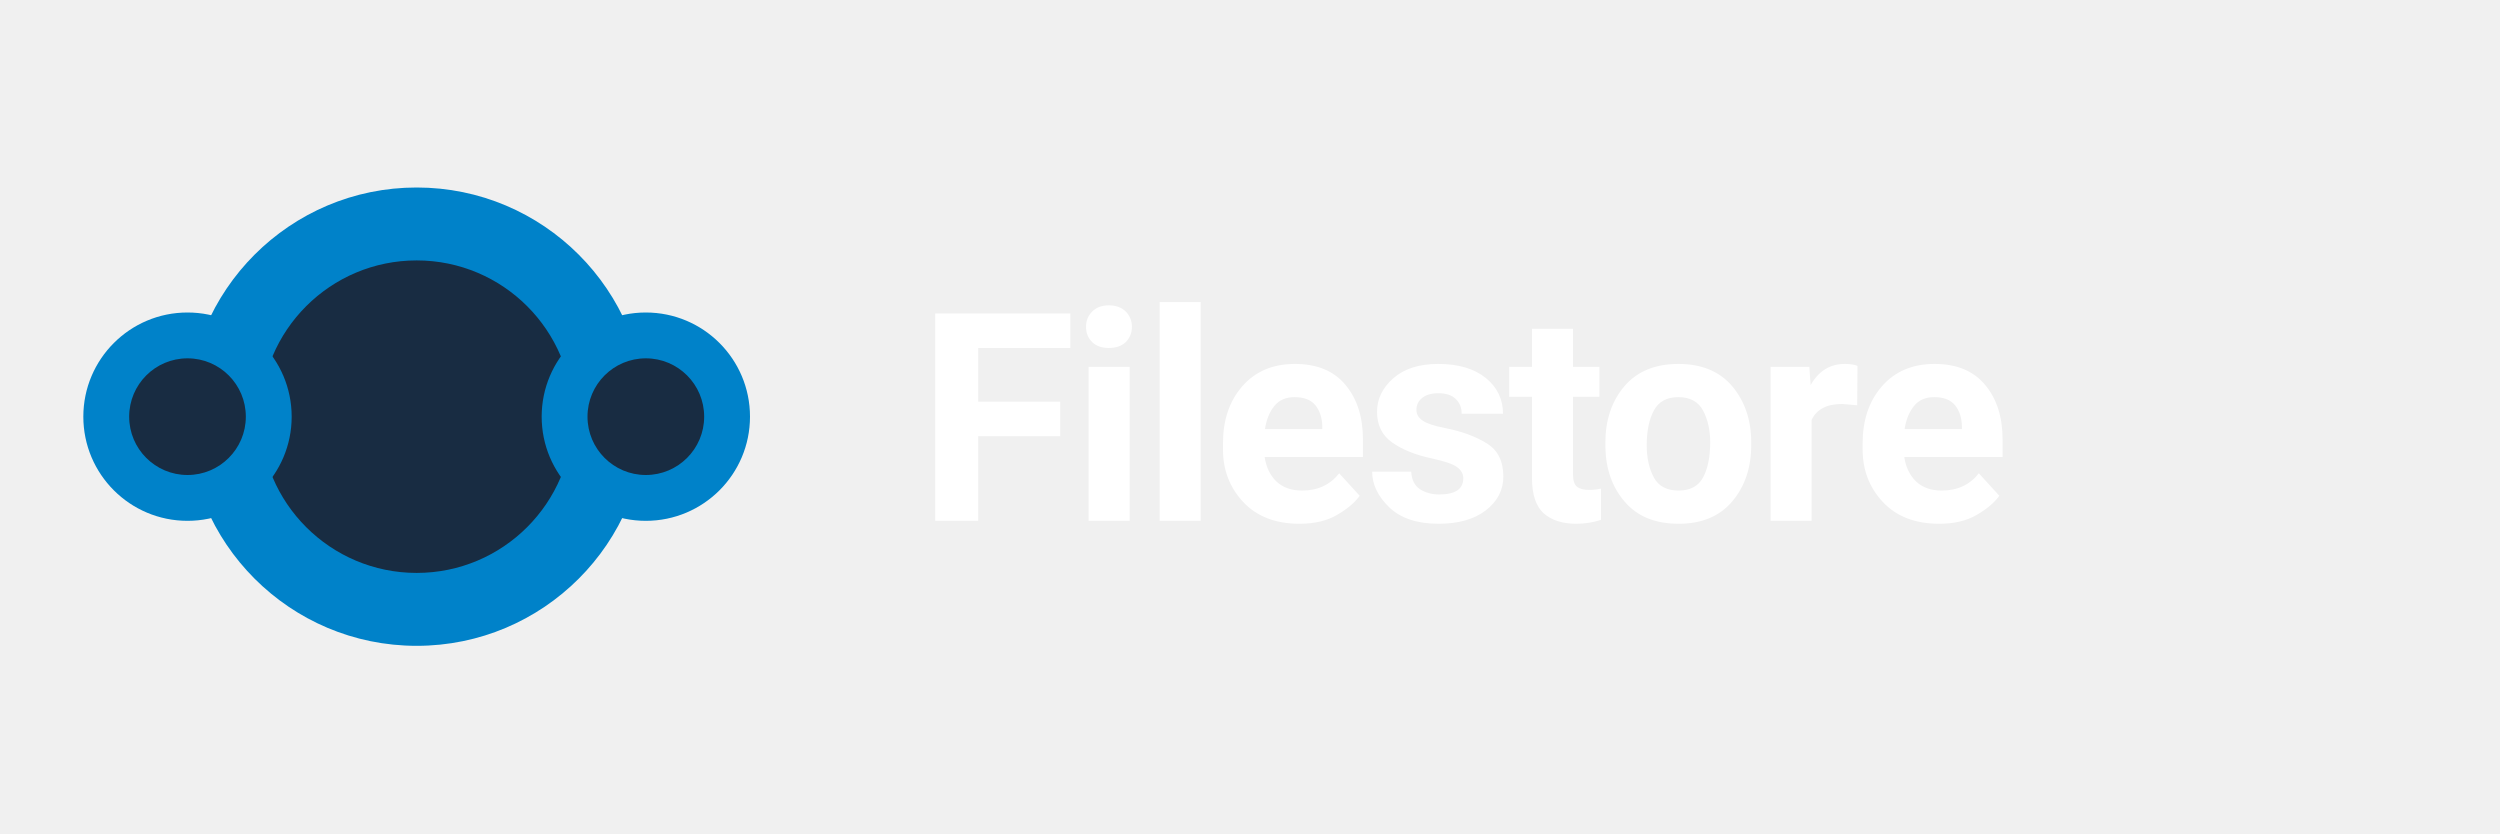
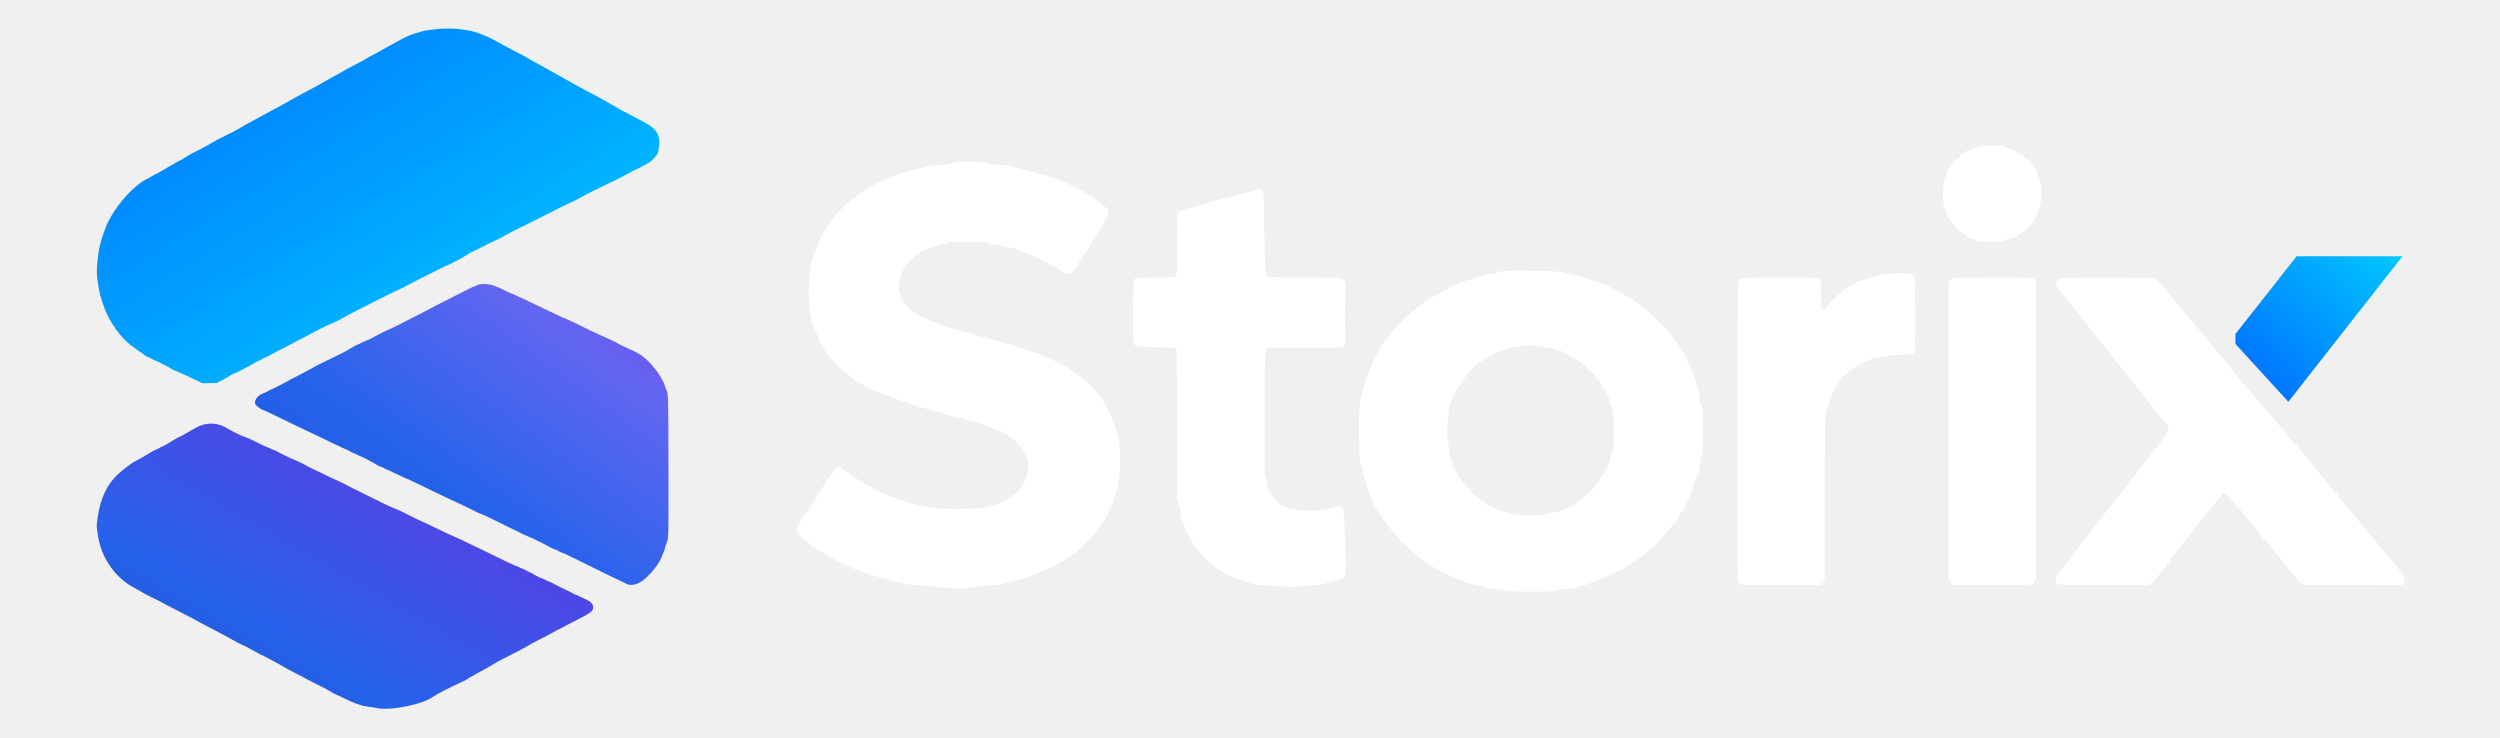
- <svg xmlns="http://www.w3.org/2000/svg" viewBox="0 0 120 40" width="120" height="40" fill="none">
-   <circle cx="20" cy="20" r="11" fill="#0082c9" />
-   <circle cx="20" cy="20" r="7.5" fill="#182c42" />
-   <circle cx="9" cy="20" r="5" fill="#0082c9" />
-   <circle cx="9" cy="20" r="2.8" fill="#182c42" />
-   <circle cx="31" cy="20" r="5" fill="#0082c9" />
-   <circle cx="31" cy="20" r="2.8" fill="#182c42" />
-   <text x="44" y="25" font-family="-apple-system, BlinkMacSystemFont, 'Segoe UI', Roboto, Helvetica, Arial, sans-serif" font-size="14" font-weight="700" fill="#ffffff" letter-spacing="-0.3">Filestore</text>
+ <svg xmlns="http://www.w3.org/2000/svg" viewBox="0 0 756 223" width="756" height="223" fill="none">
+   <defs>
+     <linearGradient id="storix_grad_top" x1="0%" y1="100%" x2="100%" y2="0%">
+       <stop offset="0%" stop-color="#0072FF" />
+       <stop offset="50%" stop-color="#00A3FF" />
+       <stop offset="100%" stop-color="#00D2FF" />
+     </linearGradient>
+     <linearGradient id="storix_grad_mid" x1="0%" y1="0%" x2="100%" y2="100%">
+       <stop offset="0%" stop-color="#1D4ED8" />
+       <stop offset="40%" stop-color="#2563EB" />
+       <stop offset="80%" stop-color="#6366F1" />
+       <stop offset="100%" stop-color="#7C3AED" />
+     </linearGradient>
+     <linearGradient id="storix_grad_bot" x1="0%" y1="0%" x2="100%" y2="100%">
+       <stop offset="0%" stop-color="#1E40AF" />
+       <stop offset="30%" stop-color="#2563EB" />
+       <stop offset="70%" stop-color="#4F46E5" />
+       <stop offset="100%" stop-color="#7C3AED" />
+     </linearGradient>
+     <linearGradient id="storix_grad_accent" x1="0%" y1="100%" x2="100%" y2="0%">
+       <stop offset="0%" stop-color="#0066FF" />
+       <stop offset="100%" stop-color="#00C8FF" />
+     </linearGradient>
+   </defs>
+   <g transform="translate(0, 223) scale(0.0125, -0.0125)">
+     <path id="icon-mid" fill="url(#storix_grad_mid)" d="M11597 10960 c-20 -5 -58 -20 -85 -33 -26 -14 -65 -30 -86 -37 -21 -7 -91 -40 -155 -74 -64 -34 -262 -135 -441 -224 -179 -88 -361 -182 -405 -208 -44 -25 -208 -111 -365 -190 -157 -79 -348 -176 -425 -216 -77 -40 -183 -91 -235 -113 -108 -46 -206 -95 -370 -185 -63 -34 -139 -71 -169 -81 -30 -10 -75 -31 -100 -45 -25 -14 -70 -35 -100 -45 -29 -10 -92 -43 -140 -73 -47 -30 -113 -68 -146 -85 -33 -18 -71 -38 -85 -46 -14 -9 -50 -26 -80 -39 -30 -14 -66 -32 -80 -40 -14 -8 -106 -54 -205 -101 -99 -47 -193 -93 -210 -102 -16 -9 -62 -33 -101 -53 -39 -20 -84 -46 -100 -57 -16 -11 -150 -82 -299 -158 -148 -75 -281 -145 -295 -155 -35 -25 -361 -190 -375 -190 -6 0 -36 -15 -67 -34 -31 -18 -78 -41 -104 -50 -144 -49 -241 -184 -194 -271 14 -25 142 -125 161 -125 20 0 295 -130 804 -380 132 -65 287 -139 345 -165 106 -48 289 -135 565 -270 176 -86 328 -155 341 -155 5 0 38 -18 73 -40 36 -21 79 -42 95 -46 17 -3 48 -17 70 -31 21 -14 64 -34 94 -44 31 -11 67 -27 80 -35 14 -9 82 -46 151 -82 69 -35 144 -77 166 -93 22 -15 60 -33 85 -39 25 -7 65 -24 90 -40 25 -15 56 -31 70 -35 14 -4 88 -37 165 -75 179 -87 339 -160 351 -160 5 0 103 -47 219 -104 194 -96 301 -147 495 -239 41 -19 127 -61 190 -92 63 -31 142 -67 175 -80 33 -13 139 -62 235 -110 339 -168 395 -195 445 -211 48 -15 234 -105 830 -400 148 -74 275 -134 281 -134 26 0 438 -201 547 -266 39 -24 88 -46 107 -50 19 -3 65 -24 101 -45 36 -21 72 -39 81 -39 8 0 41 -13 74 -29 32 -16 109 -52 169 -80 115 -54 160 -77 210 -104 17 -9 50 -25 75 -36 25 -11 61 -29 80 -40 19 -11 116 -59 215 -106 99 -48 194 -94 210 -102 66 -35 108 -55 285 -138 102 -47 208 -98 235 -113 90 -49 204 -41 325 23 187 98 468 425 540 630 10 28 27 70 39 93 12 23 28 72 37 109 8 36 26 93 40 125 49 118 49 110 46 1858 -3 1693 -5 1757 -46 1838 -13 26 -32 75 -41 107 -70 242 -407 660 -623 772 -34 17 -80 43 -104 56 -24 14 -59 30 -79 36 -34 11 -382 184 -404 201 -12 9 -186 89 -405 186 -85 38 -273 128 -417 201 -145 73 -293 143 -331 157 -77 28 -300 131 -582 268 -107 53 -251 121 -320 153 -69 31 -138 65 -155 75 -16 10 -57 28 -89 41 -33 12 -73 30 -90 40 -17 10 -60 29 -96 42 -36 13 -117 50 -180 82 -63 32 -137 66 -165 76 -27 10 -79 30 -115 45 -72 30 -256 43 -333 24z" />
+     <path id="icon-bot" fill="url(#storix_grad_bot)" d="M4945 7574 c-75 -15 -177 -61 -320 -146 -157 -94 -249 -144 -295 -162 -43 -17 -70 -32 -265 -153 -49 -31 -112 -65 -139 -75 -28 -11 -62 -28 -78 -39 -15 -11 -51 -28 -81 -38 -29 -10 -83 -38 -119 -62 -58 -39 -248 -149 -432 -249 -63 -35 -274 -200 -375 -295 -251 -235 -413 -581 -476 -1017 -34 -240 -34 -237 14 -508 94 -525 431 -988 893 -1224 37 -18 80 -43 95 -53 46 -32 284 -160 338 -181 59 -24 221 -108 360 -186 55 -31 219 -116 365 -189 146 -73 308 -158 360 -189 52 -30 154 -85 225 -120 107 -54 360 -189 550 -293 204 -113 271 -148 317 -166 29 -11 58 -25 64 -30 6 -5 74 -41 150 -80 76 -39 151 -80 166 -90 15 -11 45 -26 68 -34 23 -8 54 -24 70 -35 16 -11 53 -31 82 -44 29 -13 94 -46 143 -73 84 -47 121 -68 310 -176 39 -22 156 -84 261 -138 106 -53 209 -108 230 -121 22 -13 145 -76 274 -140 129 -64 267 -137 305 -162 39 -25 74 -46 79 -46 5 0 105 -47 222 -104 117 -58 239 -113 271 -122 32 -9 91 -30 131 -46 51 -20 109 -33 195 -43 67 -8 165 -24 217 -35 323 -72 1128 94 1365 280 45 36 489 267 545 285 14 4 58 25 98 46 41 22 79 39 86 39 7 0 31 13 52 28 34 25 75 48 274 161 25 13 68 37 95 51 118 63 327 183 367 211 17 12 145 80 287 150 141 71 301 155 356 186 55 31 129 72 165 91 36 19 76 42 90 52 14 10 70 39 125 66 129 62 412 212 446 235 15 10 154 83 310 162 533 269 569 295 569 398 0 81 -69 148 -214 206 -34 14 -88 40 -121 58 -33 18 -73 36 -89 39 -17 4 -41 15 -55 25 -14 10 -73 40 -131 68 -58 28 -159 77 -225 108 -66 32 -130 66 -143 76 -13 10 -47 25 -75 35 -29 9 -80 32 -115 51 -35 18 -70 33 -78 33 -15 0 -185 87 -234 120 -14 9 -45 25 -70 34 -25 10 -65 30 -90 46 -25 16 -58 32 -75 35 -16 4 -53 20 -81 35 -28 16 -73 35 -101 43 -28 8 -153 66 -279 127 -481 236 -690 337 -724 351 -19 7 -95 44 -170 82 -74 38 -171 84 -215 102 -145 61 -307 135 -550 255 -132 65 -276 133 -320 151 -44 18 -145 66 -225 107 -268 137 -340 171 -418 198 -67 22 -470 216 -787 377 -55 28 -122 62 -150 75 -27 13 -66 32 -85 42 -19 11 -69 36 -110 58 -41 21 -88 46 -105 55 -16 9 -77 37 -135 62 -141 63 -284 130 -375 178 -38 19 -186 90 -245 116 -40 18 -172 87 -225 118 -37 21 -210 101 -235 109 -37 10 -365 169 -397 192 -16 10 -52 27 -82 37 -30 10 -68 26 -85 36 -17 10 -63 29 -102 43 -38 14 -151 68 -250 119 -98 52 -201 99 -229 106 -27 7 -84 28 -125 48 -41 19 -106 50 -145 68 -38 19 -113 59 -165 91 -196 118 -364 150 -575 108z" />
+     <path id="icon-top" fill="url(#storix_grad_top)" d="M10590 17139 c-30 -4 -118 -15 -195 -24 -91 -11 -170 -26 -225 -45 -47 -16 -105 -34 -130 -40 -76 -19 -220 -80 -325 -138 -55 -30 -194 -106 -310 -169 -115 -63 -255 -141 -310 -173 -55 -33 -115 -65 -134 -71 -19 -6 -64 -31 -99 -55 -36 -24 -106 -64 -156 -89 -50 -25 -127 -65 -171 -90 -44 -24 -105 -56 -135 -70 -30 -15 -67 -36 -83 -47 -30 -22 -273 -157 -347 -194 -25 -12 -106 -59 -180 -104 -74 -44 -205 -115 -290 -158 -85 -42 -245 -128 -355 -191 -238 -136 -332 -188 -610 -336 -115 -62 -244 -131 -285 -155 -41 -23 -124 -68 -185 -100 -60 -31 -173 -95 -250 -141 -135 -81 -198 -114 -480 -250 -71 -35 -167 -87 -213 -116 -45 -30 -129 -76 -185 -104 -56 -28 -113 -58 -127 -66 -14 -8 -54 -28 -90 -45 -70 -33 -130 -67 -286 -165 -56 -35 -117 -68 -135 -75 -19 -6 -50 -23 -69 -38 -19 -15 -53 -35 -75 -44 -22 -10 -62 -32 -90 -50 -71 -47 -319 -186 -332 -186 -6 0 -35 -16 -64 -36 -30 -20 -69 -43 -88 -51 -296 -126 -719 -577 -940 -1004 -117 -224 -240 -610 -260 -816 -6 -59 -16 -135 -21 -168 -20 -120 -23 -333 -6 -437 9 -54 23 -146 31 -205 15 -105 68 -310 107 -408 10 -27 32 -86 48 -130 108 -299 384 -685 613 -857 140 -106 200 -149 283 -203 45 -30 85 -59 89 -64 3 -5 31 -19 63 -31 31 -12 77 -34 102 -50 25 -16 59 -32 75 -36 26 -7 111 -48 307 -151 31 -17 69 -40 84 -52 15 -11 49 -28 77 -36 27 -8 66 -24 86 -36 20 -12 59 -29 86 -39 28 -10 150 -66 272 -125 l222 -107 173 4 173 3 90 47 c50 25 139 76 199 112 60 36 114 66 120 66 18 0 183 81 321 158 44 25 103 57 131 72 28 15 64 36 80 47 16 11 45 25 65 32 20 6 58 25 85 42 26 17 67 37 90 44 24 7 55 22 71 33 16 11 127 71 248 133 254 130 329 170 440 229 44 24 148 78 230 120 187 97 307 160 320 170 15 11 376 177 405 185 24 8 125 62 242 132 123 73 1361 693 1383 693 6 0 36 16 68 35 47 29 390 204 588 301 24 12 121 61 214 108 94 48 191 93 217 101 26 7 67 27 90 43 24 16 59 34 78 41 30 10 107 54 320 181 68 40 80 47 140 74 30 14 66 32 80 40 36 23 535 266 544 266 4 0 33 15 64 34 134 79 267 150 417 220 88 41 248 120 355 176 107 55 249 126 315 157 66 31 154 75 195 99 41 24 140 73 220 109 177 80 351 168 487 246 57 33 212 111 345 175 395 188 548 264 643 319 50 28 135 73 190 99 343 164 410 207 509 323 71 83 74 89 100 253 39 242 -48 414 -274 543 -182 104 -250 141 -395 214 -82 42 -181 94 -220 116 -237 136 -515 293 -625 352 -58 31 -166 89 -240 127 -74 39 -166 89 -205 111 -83 48 -223 125 -317 176 -92 49 -200 110 -278 156 -80 47 -205 117 -285 160 -164 88 -334 183 -361 202 -16 11 -51 32 -79 45 -98 48 -341 176 -425 223 -47 27 -116 65 -155 85 -38 20 -115 62 -170 92 -171 94 -474 202 -601 214 -38 3 -111 15 -163 25 -101 20 -447 25 -561 8z" />
+     <path id="text-body" fill="#FFFFFF" fill-rule="evenodd" d="M47896 14309 c-22 -5 -54 -18 -72 -30 -18 -11 -65 -27 -105 -35 -200 -42 -544 -362 -614 -572 -9 -26 -28 -76 -42 -112 -71 -179 -81 -596 -19 -766 77 -209 154 -332 301 -479 87 -87 131 -123 273 -217 15 -10 48 -22 75 -28 27 -5 79 -25 115 -43 l67 -32 241 -3 c263 -4 325 3 412 44 31 15 84 30 119 34 123 16 393 205 508 358 421 560 246 1439 -345 1737 -30 15 -67 36 -82 47 -15 10 -56 24 -90 29 -35 6 -92 24 -128 42 l-65 32 -255 2 c-140 1 -273 -3 -294 -8z M23150 13919 c-30 -4 -91 -20 -135 -34 -81 -27 -117 -30 -505 -48 -55 -3 -91 -11 -135 -30 -32 -15 -101 -34 -154 -43 -53 -8 -121 -26 -151 -40 -30 -13 -92 -30 -137 -38 -49 -9 -99 -25 -127 -41 -27 -16 -72 -30 -113 -36 -46 -6 -84 -19 -116 -39 -26 -16 -74 -37 -105 -46 -31 -9 -78 -29 -103 -45 -25 -16 -50 -29 -55 -29 -5 0 -47 -20 -94 -43 -47 -24 -94 -46 -105 -50 -11 -3 -58 -31 -105 -61 -47 -31 -98 -64 -114 -73 -37 -24 -170 -120 -287 -210 -204 -155 -501 -479 -609 -663 -18 -30 -40 -66 -50 -80 -10 -14 -46 -86 -79 -160 -34 -74 -72 -155 -85 -180 -13 -25 -31 -70 -41 -100 -10 -30 -28 -75 -40 -100 -13 -25 -28 -72 -35 -105 -6 -33 -27 -109 -47 -170 -73 -231 -73 -1105 2 -1313 13 -37 31 -98 40 -137 9 -38 29 -99 45 -135 16 -36 52 -121 81 -190 101 -247 211 -410 415 -621 189 -195 198 -203 364 -324 74 -53 146 -107 160 -120 22 -19 62 -43 185 -107 98 -52 191 -94 293 -134 65 -24 153 -60 197 -78 44 -19 107 -42 140 -51 33 -10 76 -25 95 -35 55 -28 379 -147 445 -164 33 -8 87 -25 120 -36 33 -12 173 -50 310 -85 291 -75 414 -111 507 -148 36 -15 102 -32 145 -37 43 -6 116 -24 163 -40 47 -15 112 -32 145 -35 33 -4 94 -20 135 -35 41 -15 111 -40 155 -55 170 -57 245 -85 286 -106 24 -12 68 -30 99 -40 137 -45 373 -210 515 -360 307 -326 270 -832 -83 -1146 -90 -81 -168 -138 -206 -153 -15 -5 -47 -24 -72 -41 -24 -16 -68 -38 -98 -48 -29 -11 -66 -26 -83 -35 -17 -8 -72 -24 -121 -35 -50 -11 -122 -29 -159 -41 -188 -59 -1163 -59 -1383 -1 -41 11 -122 28 -180 37 -58 9 -131 27 -162 39 -31 13 -90 31 -130 40 -40 9 -103 29 -139 46 -37 16 -97 33 -133 38 -37 5 -94 23 -129 40 -34 16 -75 33 -92 37 -35 8 -372 179 -396 200 -9 8 -42 25 -75 38 -60 24 -152 75 -214 120 -19 14 -71 48 -115 75 -44 27 -96 62 -115 78 -153 129 -284 198 -331 175 -32 -16 -288 -376 -361 -508 -37 -66 -204 -322 -318 -487 -244 -351 -300 -449 -300 -520 0 -73 21 -107 106 -168 94 -67 171 -126 265 -203 40 -33 95 -73 123 -90 28 -18 69 -43 91 -57 97 -62 255 -155 310 -182 33 -16 71 -38 84 -48 13 -11 40 -23 61 -29 20 -5 57 -23 81 -40 24 -17 69 -37 99 -46 30 -9 73 -27 95 -39 22 -13 58 -28 80 -35 22 -7 63 -25 91 -41 28 -16 83 -35 123 -44 40 -8 92 -27 116 -41 29 -17 74 -30 133 -39 50 -7 113 -25 144 -39 30 -14 88 -32 130 -40 42 -8 89 -21 105 -29 43 -23 98 -35 213 -47 69 -8 124 -20 165 -37 52 -22 82 -27 220 -34 313 -17 442 -29 560 -54 152 -32 731 -38 860 -9 138 31 253 44 460 55 197 10 214 12 285 40 45 18 109 34 159 40 47 5 123 23 170 39 47 15 117 34 155 40 38 6 94 24 125 39 31 16 70 32 87 35 18 4 53 20 78 36 25 16 72 37 103 46 32 9 74 27 93 39 19 12 60 30 90 40 30 9 71 27 90 39 19 11 57 30 85 41 83 33 258 139 407 245 35 25 86 59 113 75 66 38 390 362 495 495 676 855 775 2122 239 3054 -134 234 -400 548 -542 643 -40 26 -88 62 -107 79 -36 31 -155 111 -200 134 -14 7 -44 30 -67 51 -25 23 -53 39 -66 39 -13 0 -44 15 -68 33 -24 18 -60 39 -79 47 -19 7 -51 24 -70 37 -19 12 -57 30 -84 39 -27 9 -64 26 -83 36 -18 11 -60 28 -94 38 -34 10 -78 30 -98 44 -20 14 -59 30 -87 35 -27 5 -83 26 -124 45 -41 20 -86 36 -100 36 -14 0 -52 12 -85 26 -33 14 -94 36 -135 49 -41 12 -96 32 -122 43 -26 11 -80 25 -120 31 -42 6 -102 23 -139 40 -36 17 -105 37 -157 46 -52 9 -115 24 -142 35 -27 10 -86 26 -132 35 -88 18 -270 71 -378 111 -36 13 -108 31 -160 40 -52 9 -120 25 -150 36 -64 22 -126 41 -192 56 -50 12 -288 97 -373 133 -27 12 -107 45 -176 73 -523 215 -756 561 -665 986 50 231 337 573 553 659 17 7 46 24 65 37 18 14 64 34 103 45 38 12 86 30 106 40 20 10 81 25 135 34 55 9 135 28 179 43 l80 27 420 -1 420 0 97 -27 c53 -15 152 -33 220 -42 81 -9 144 -23 185 -40 34 -14 95 -30 135 -35 85 -10 99 -15 151 -47 21 -14 73 -31 114 -39 42 -8 99 -27 127 -43 28 -16 67 -32 86 -36 35 -7 143 -62 230 -116 25 -15 70 -37 102 -49 31 -11 61 -27 68 -35 7 -8 37 -24 67 -35 59 -22 146 -72 289 -168 170 -113 259 -70 389 188 10 19 33 52 51 73 19 20 34 41 34 47 0 11 86 147 111 175 10 11 29 41 42 65 71 130 112 197 192 315 89 130 136 209 205 340 20 39 46 86 57 105 85 140 33 226 -256 424 -47 32 -95 66 -106 76 -19 17 -91 61 -193 117 -24 13 -58 34 -75 47 -18 14 -55 33 -84 44 -28 11 -64 29 -79 41 -15 12 -52 29 -83 37 -31 9 -78 29 -106 44 -27 16 -70 33 -95 40 -25 6 -64 23 -87 36 -23 13 -73 31 -112 39 -39 8 -89 26 -111 40 -44 28 -105 44 -165 45 -24 0 -67 13 -105 31 -39 19 -101 37 -154 46 -49 7 -115 25 -147 39 -32 13 -93 29 -136 35 -43 6 -109 25 -148 42 -67 29 -79 31 -305 43 -190 11 -254 18 -335 39 -160 41 -574 60 -745 34z M30394 13249 c-35 -18 -99 -38 -157 -50 -54 -11 -119 -28 -145 -38 -26 -10 -82 -23 -126 -30 -43 -6 -111 -23 -151 -36 -41 -14 -115 -32 -166 -41 -50 -8 -122 -27 -158 -43 -38 -17 -101 -34 -148 -40 -50 -6 -102 -21 -133 -36 -27 -14 -87 -34 -132 -45 -46 -10 -110 -28 -142 -40 -33 -11 -89 -25 -124 -30 -35 -6 -103 -26 -151 -45 -48 -18 -99 -37 -113 -40 -74 -19 -77 -46 -71 -733 3 -295 1 -602 -4 -681 -13 -208 42 -187 -514 -193 -490 -6 -496 -7 -529 -60 -24 -40 -32 -1449 -9 -1519 33 -97 28 -96 550 -111 449 -12 454 -12 477 -35 26 -26 24 170 26 -2158 l2 -1490 28 -75 c42 -115 45 -126 54 -255 8 -109 12 -125 40 -170 17 -27 35 -76 41 -107 6 -31 21 -79 35 -107 14 -27 32 -67 39 -88 7 -22 43 -84 79 -139 36 -54 73 -114 83 -133 108 -210 477 -564 720 -693 148 -78 295 -143 343 -152 18 -3 63 -19 101 -35 37 -17 87 -33 112 -37 24 -4 83 -22 130 -40 84 -32 90 -33 325 -44 131 -6 304 -18 384 -26 183 -19 306 -19 441 0 59 8 204 20 322 26 224 12 242 14 318 49 25 11 79 25 120 32 40 6 105 24 143 40 37 16 75 29 85 29 154 2 160 75 106 1290 -23 506 -32 523 -243 450 -48 -16 -127 -34 -177 -40 -49 -6 -126 -18 -170 -28 -124 -26 -461 -24 -570 5 -44 12 -111 24 -148 28 -176 18 -420 213 -492 394 -12 31 -33 73 -47 93 -21 31 -27 54 -33 135 -4 55 -17 131 -31 173 l-23 75 4 1395 c5 1554 5 1561 46 1602 l27 28 314 1 c172 0 570 0 885 -1 627 -2 616 -2 647 58 34 65 36 101 26 467 -7 258 -7 450 2 677 13 363 9 399 -56 456 l-33 29 -279 6 c-153 4 -549 7 -879 7 -650 0 -627 -2 -656 53 -33 60 -44 342 -57 1417 -8 644 -8 637 -76 665 -46 20 -45 20 -112 -16z M36365 11280 c-49 -4 -103 -17 -140 -33 -68 -28 -93 -34 -221 -46 -58 -6 -113 -19 -151 -35 -33 -14 -92 -32 -130 -40 -38 -8 -97 -26 -132 -41 -35 -14 -88 -31 -119 -36 -32 -6 -82 -23 -112 -38 -30 -16 -82 -36 -115 -46 -33 -9 -71 -25 -85 -34 -14 -10 -113 -64 -220 -121 -107 -57 -224 -120 -260 -141 -36 -21 -87 -51 -114 -66 -58 -33 -212 -147 -316 -233 -41 -34 -97 -79 -125 -102 -195 -157 -509 -500 -631 -689 -26 -41 -63 -98 -83 -128 -36 -54 -72 -120 -129 -236 -16 -33 -41 -78 -56 -99 -14 -22 -26 -53 -26 -70 0 -19 -13 -53 -31 -80 -17 -27 -38 -81 -48 -120 -10 -39 -28 -87 -39 -106 -11 -19 -30 -66 -41 -105 -11 -38 -29 -96 -40 -127 -12 -32 -26 -93 -32 -135 -6 -44 -24 -108 -41 -148 -49 -110 -68 -714 -42 -1325 l10 -245 33 -75 c23 -50 37 -101 43 -153 4 -43 18 -104 29 -135 11 -31 32 -95 45 -141 14 -46 34 -101 44 -121 10 -20 26 -64 35 -98 8 -35 25 -77 36 -95 10 -18 28 -61 39 -97 11 -37 44 -102 76 -150 31 -47 67 -105 80 -130 194 -363 658 -873 1060 -1165 150 -109 329 -225 346 -225 5 0 25 -11 46 -25 21 -14 66 -36 100 -49 34 -13 74 -33 89 -43 16 -11 51 -28 78 -38 28 -10 66 -28 85 -41 19 -12 55 -28 80 -34 25 -7 74 -25 110 -40 36 -16 83 -31 105 -35 22 -4 74 -22 115 -41 57 -25 99 -35 173 -43 73 -7 114 -17 160 -39 54 -26 81 -32 206 -42 128 -10 259 -29 436 -63 40 -7 214 -11 520 -10 l460 1 145 31 c81 18 201 36 272 41 107 8 140 14 215 43 54 21 115 37 158 41 49 4 89 15 140 40 38 19 86 37 105 41 19 4 54 17 77 30 23 13 65 31 94 40 28 10 72 30 98 45 25 16 69 33 96 39 28 5 77 26 110 45 32 20 66 36 76 36 9 0 33 11 54 25 20 14 64 39 98 56 33 17 72 39 86 49 14 9 98 65 186 124 88 58 202 141 254 183 52 43 120 98 150 123 93 76 522 557 588 660 23 36 74 112 113 170 115 170 146 223 165 281 10 30 29 70 42 90 13 21 30 63 38 96 8 32 28 88 44 123 17 36 31 74 31 85 0 11 16 54 35 94 20 41 40 94 46 120 5 25 24 68 42 96 30 48 31 55 38 195 6 130 10 155 40 240 l34 95 0 525 0 525 -34 75 c-32 70 -35 85 -41 210 -6 130 -8 137 -38 185 -21 34 -36 73 -43 115 -5 36 -21 89 -35 119 -13 30 -31 81 -40 115 -9 33 -27 80 -41 104 -14 24 -30 63 -34 88 -5 24 -24 66 -42 93 -24 35 -37 66 -41 105 -4 31 -17 68 -29 85 -12 16 -49 69 -82 116 -33 47 -87 123 -120 167 -33 45 -77 106 -98 136 -192 278 -629 691 -937 887 -296 188 -369 231 -425 251 -21 8 -60 28 -85 44 -26 17 -51 30 -56 30 -6 0 -37 16 -69 35 -33 20 -91 45 -130 55 -39 10 -91 30 -115 44 -25 13 -71 29 -102 35 -32 6 -81 22 -111 35 -29 14 -84 32 -122 40 -39 8 -99 26 -135 40 -36 13 -115 31 -175 40 -62 9 -138 27 -173 41 -99 41 -1138 65 -1477 35z m821 -1816 c64 -17 145 -29 229 -34 105 -7 145 -14 210 -38 44 -16 97 -32 118 -36 40 -8 191 -83 242 -121 16 -13 53 -35 80 -49 99 -53 156 -93 245 -171 49 -44 90 -83 90 -87 0 -3 37 -35 83 -71 46 -36 99 -89 122 -121 22 -32 52 -72 68 -90 15 -19 34 -49 42 -69 8 -19 41 -74 73 -123 89 -134 152 -267 163 -344 5 -36 24 -94 41 -130 40 -85 52 -288 44 -725 l-6 -299 -35 -75 c-22 -47 -39 -100 -44 -141 -6 -41 -22 -92 -45 -140 -84 -172 -130 -257 -156 -285 -16 -16 -35 -46 -43 -65 -88 -215 -585 -640 -842 -720 -22 -7 -62 -24 -89 -37 -27 -14 -90 -32 -139 -39 -49 -8 -123 -26 -165 -40 -179 -58 -707 -61 -871 -4 -50 17 -130 38 -178 46 -47 8 -103 24 -122 34 -20 10 -63 26 -96 35 -105 30 -283 129 -361 201 -17 16 -59 49 -94 74 -101 72 -429 442 -466 526 -12 27 -33 63 -46 80 -32 38 -104 197 -113 249 -4 22 -18 67 -32 100 -20 47 -29 93 -40 210 -7 83 -20 188 -28 235 -27 157 -29 244 -7 390 12 74 26 194 32 265 7 76 20 153 31 185 11 30 31 88 44 128 25 78 86 206 111 233 8 9 29 44 47 77 118 224 490 632 577 632 4 0 29 17 55 39 25 21 64 43 85 50 22 6 52 23 69 36 16 14 46 32 68 41 21 8 63 28 93 43 30 16 73 32 95 36 22 4 72 20 110 37 53 24 94 33 168 40 54 5 149 20 210 33 153 32 250 32 373 -1z M45765 11220 c-38 -5 -124 -13 -190 -19 -80 -7 -144 -18 -190 -34 -38 -14 -96 -30 -129 -37 -32 -7 -90 -27 -129 -46 -39 -19 -81 -34 -93 -34 -11 0 -57 -18 -100 -40 -43 -22 -84 -40 -90 -40 -80 0 -542 -392 -636 -540 -44 -70 -70 -92 -100 -88 -48 7 -53 37 -54 370 -2 461 96 412 -834 416 -862 3 -1098 -4 -1131 -33 -57 -51 -52 228 -56 -3665 -4 -3806 -6 -3638 47 -3701 l28 -34 964 -3 965 -2 33 22 c18 13 43 41 54 63 l21 40 1 1930 c0 1430 4 1947 12 1997 30 166 54 263 90 359 22 57 45 122 52 144 51 159 229 439 345 541 153 136 433 308 533 327 18 4 65 23 104 42 49 24 86 35 115 35 84 0 236 22 297 42 53 18 95 22 317 27 281 7 287 8 311 71 15 40 11 1795 -4 1828 -32 65 -291 94 -553 62z M47333 11121 c-114 -7 -143 -20 -175 -82 -17 -34 -18 -179 -20 -3625 l-2 -3589 21 -40 c12 -22 33 -51 48 -65 l27 -25 926 -5 c1084 -6 1017 -12 1069 91 l23 44 2 3590 3 3590 -21 40 c-45 86 23 80 -944 81 -470 0 -901 -2 -957 -5z M50230 11121 c-452 -7 -446 -6 -482 -88 -25 -57 -16 -97 39 -164 21 -26 72 -91 115 -145 42 -55 114 -142 160 -194 46 -52 110 -133 143 -180 32 -47 89 -121 126 -165 141 -166 161 -191 197 -245 20 -30 66 -89 102 -130 82 -95 129 -153 205 -256 33 -44 87 -115 120 -156 33 -42 82 -106 109 -143 27 -38 92 -116 144 -174 101 -113 192 -224 232 -281 13 -19 52 -69 86 -111 34 -41 106 -136 160 -210 54 -73 126 -165 161 -204 34 -38 104 -125 155 -191 91 -119 217 -275 358 -444 86 -102 114 -153 107 -190 -14 -67 -213 -353 -328 -470 -30 -30 -81 -93 -114 -140 -32 -47 -100 -137 -150 -200 -51 -63 -104 -135 -120 -160 -31 -50 -69 -99 -160 -206 -33 -39 -95 -118 -137 -175 -42 -57 -116 -151 -163 -209 -48 -58 -94 -118 -102 -134 -8 -15 -47 -65 -87 -110 -98 -110 -185 -220 -228 -286 -20 -30 -56 -79 -80 -107 -120 -145 -210 -256 -273 -339 -38 -50 -106 -136 -150 -190 -44 -55 -113 -148 -154 -209 -41 -60 -100 -141 -131 -180 -31 -38 -88 -113 -128 -165 -39 -52 -96 -124 -126 -160 -110 -130 -126 -182 -82 -268 27 -53 -10 -51 1146 -52 l1081 -1 42 25 c23 13 82 72 132 132 50 59 106 125 125 147 19 22 62 79 95 127 85 125 273 377 316 424 36 40 155 187 285 351 34 44 127 166 205 270 148 199 218 285 334 418 39 44 106 127 150 185 99 131 122 150 163 133 30 -13 394 -413 529 -582 37 -47 95 -119 128 -160 33 -41 86 -109 117 -151 31 -42 98 -121 148 -175 51 -54 122 -141 160 -193 38 -52 99 -129 137 -171 37 -42 89 -102 115 -135 84 -104 171 -215 233 -294 94 -121 233 -275 284 -314 l47 -35 1192 -3 1191 -2 25 23 c44 42 51 118 18 201 -12 32 -121 169 -226 285 -73 80 -114 130 -288 355 -24 30 -88 106 -143 170 -56 63 -135 158 -178 210 -42 52 -113 138 -158 190 -75 88 -137 163 -414 504 -55 68 -134 163 -175 212 -41 48 -100 120 -130 159 -30 39 -85 107 -122 150 -37 44 -96 114 -130 156 -35 41 -102 120 -149 175 -47 54 -98 119 -113 143 -38 59 -128 170 -236 287 -238 260 -321 355 -369 419 -73 99 -187 235 -323 388 -215 241 -403 461 -468 547 -36 47 -106 129 -157 183 -50 53 -129 145 -174 205 -46 59 -103 130 -128 157 -61 67 -211 260 -246 316 -16 24 -54 71 -85 104 -31 33 -83 93 -115 132 -33 40 -97 117 -142 170 -46 54 -113 136 -150 182 -38 46 -106 127 -152 180 -46 53 -109 128 -139 166 -31 39 -88 104 -128 145 -39 41 -102 116 -139 165 -38 50 -114 142 -170 205 -56 63 -151 180 -210 260 -128 170 -186 229 -257 263 l-53 25 -730 4 c-401 3 -908 2 -1125 -1z" />
+   </g>
+   <polygon id="accent-x" points="694.5,77.5 726.5,77.5 692,121.5 676,104 676,101" fill="url(#storix_grad_accent)" />
</svg>
